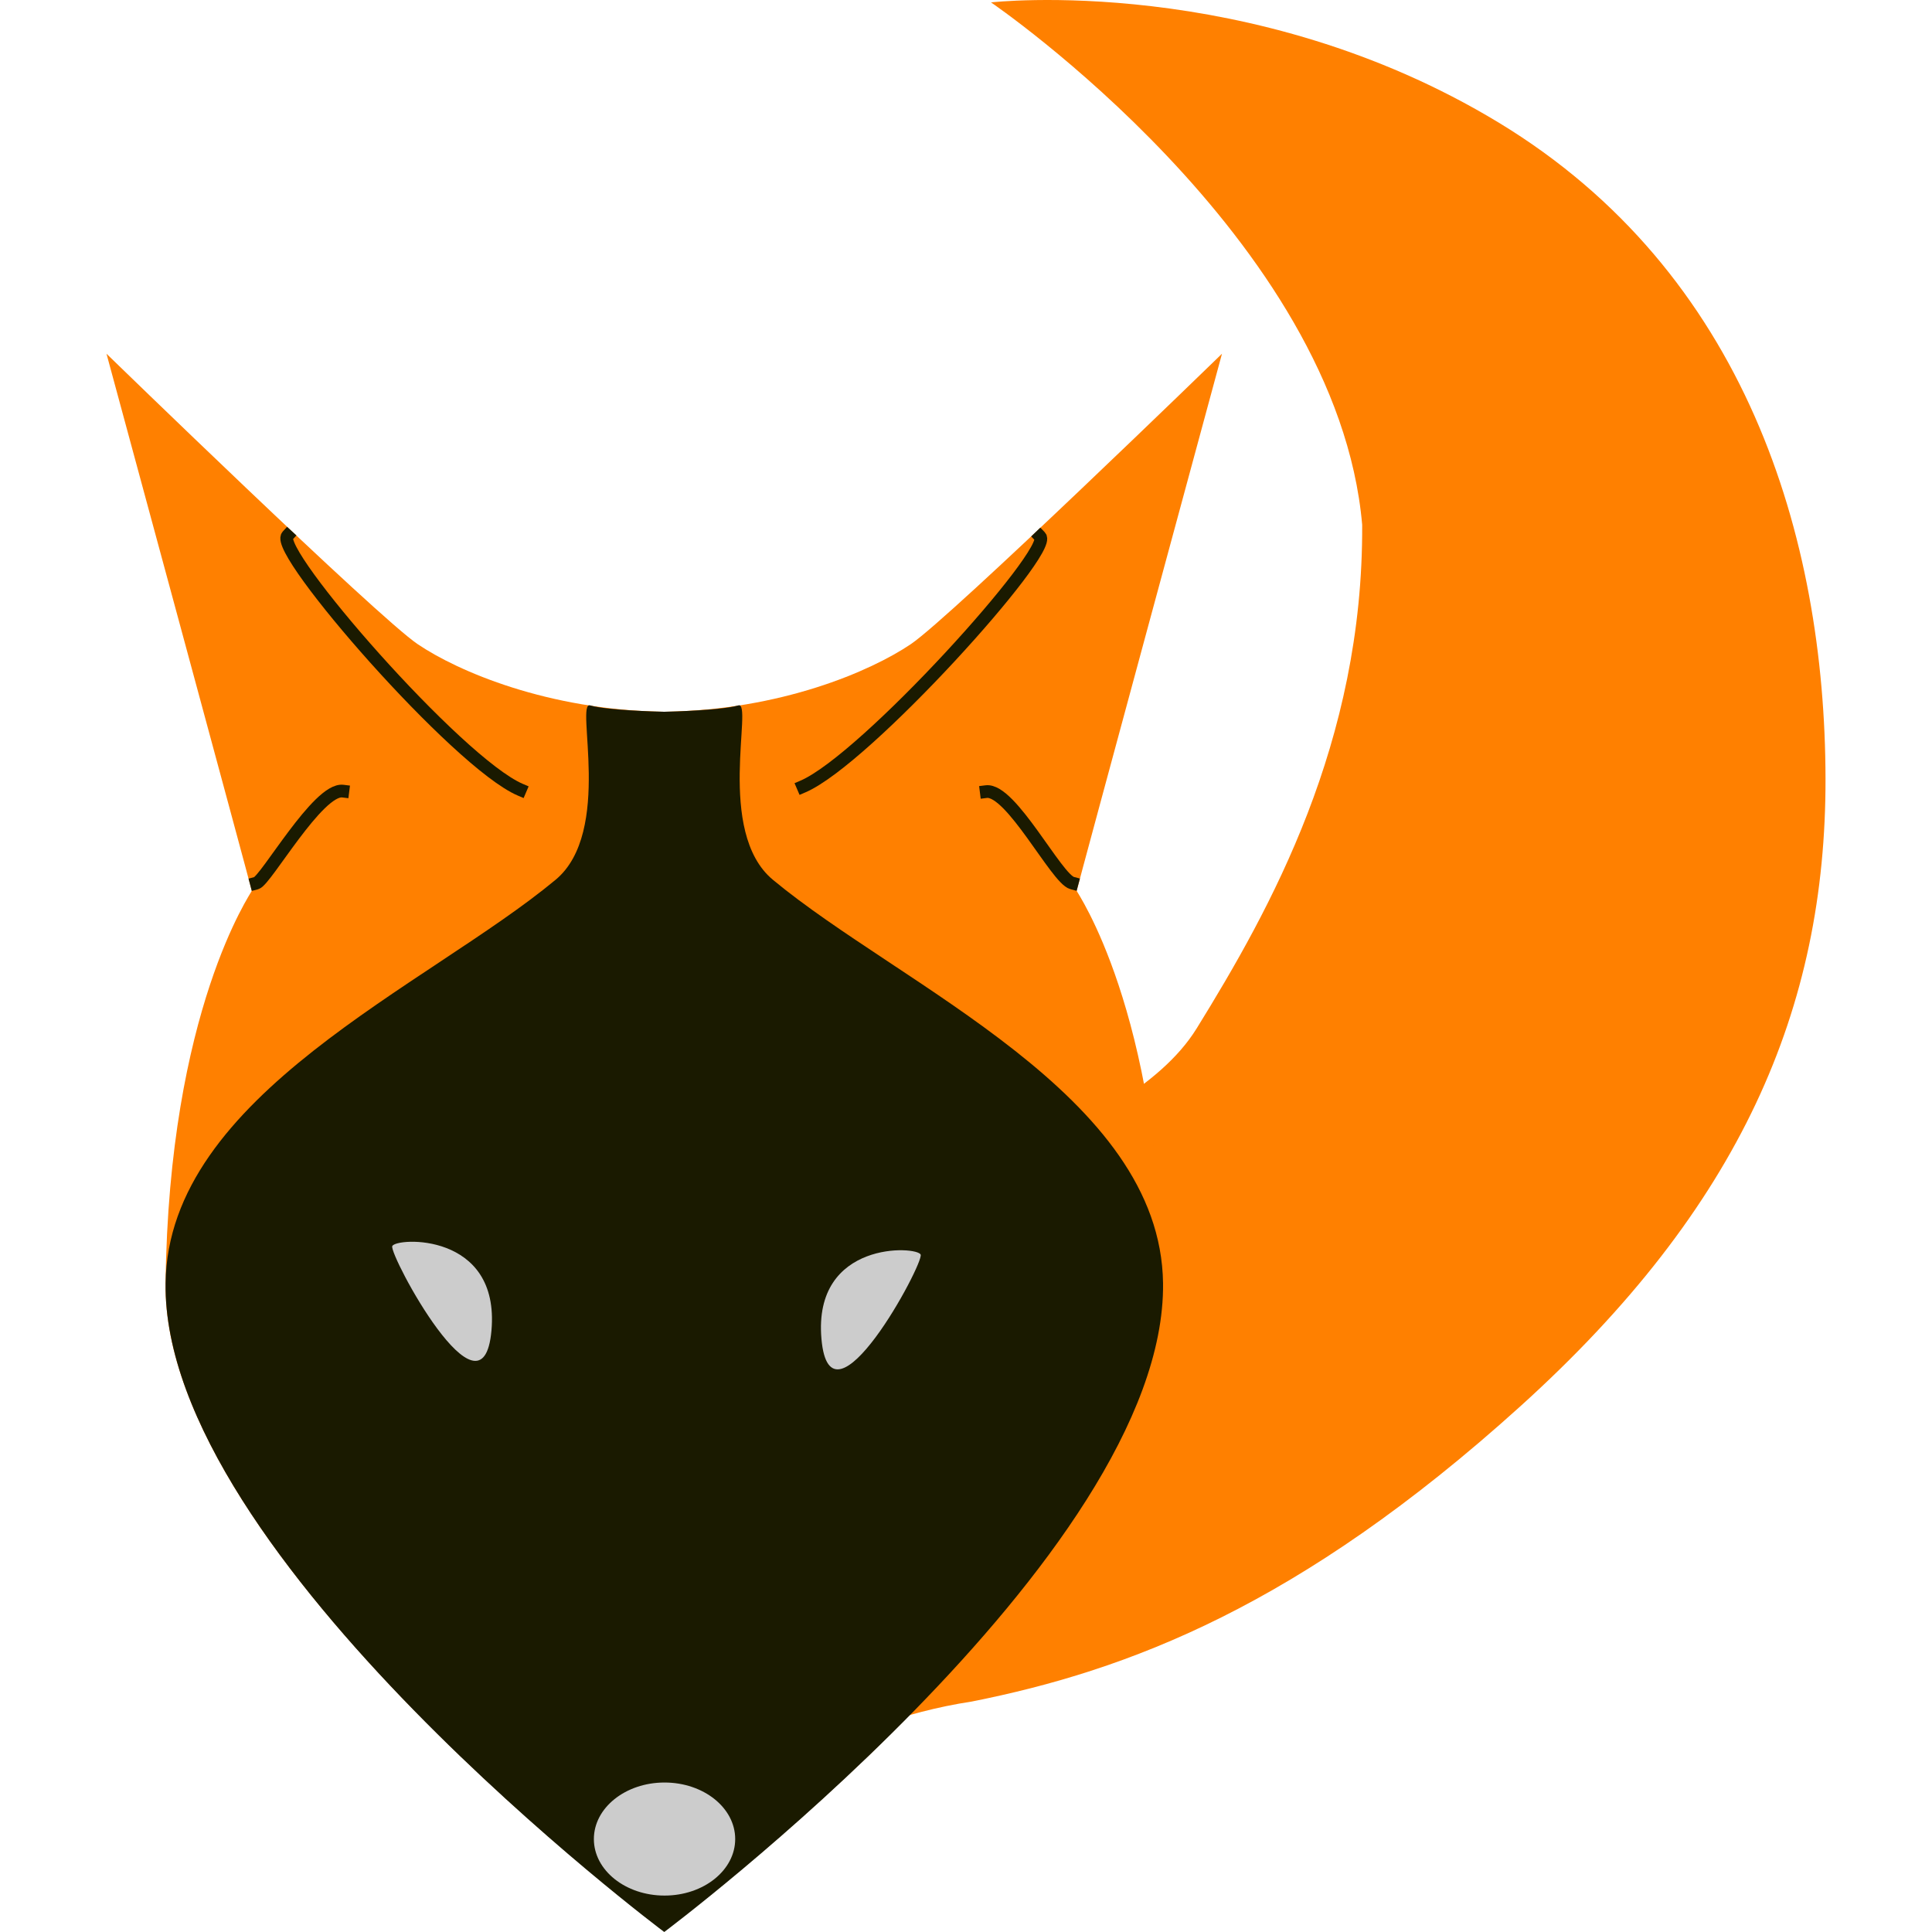
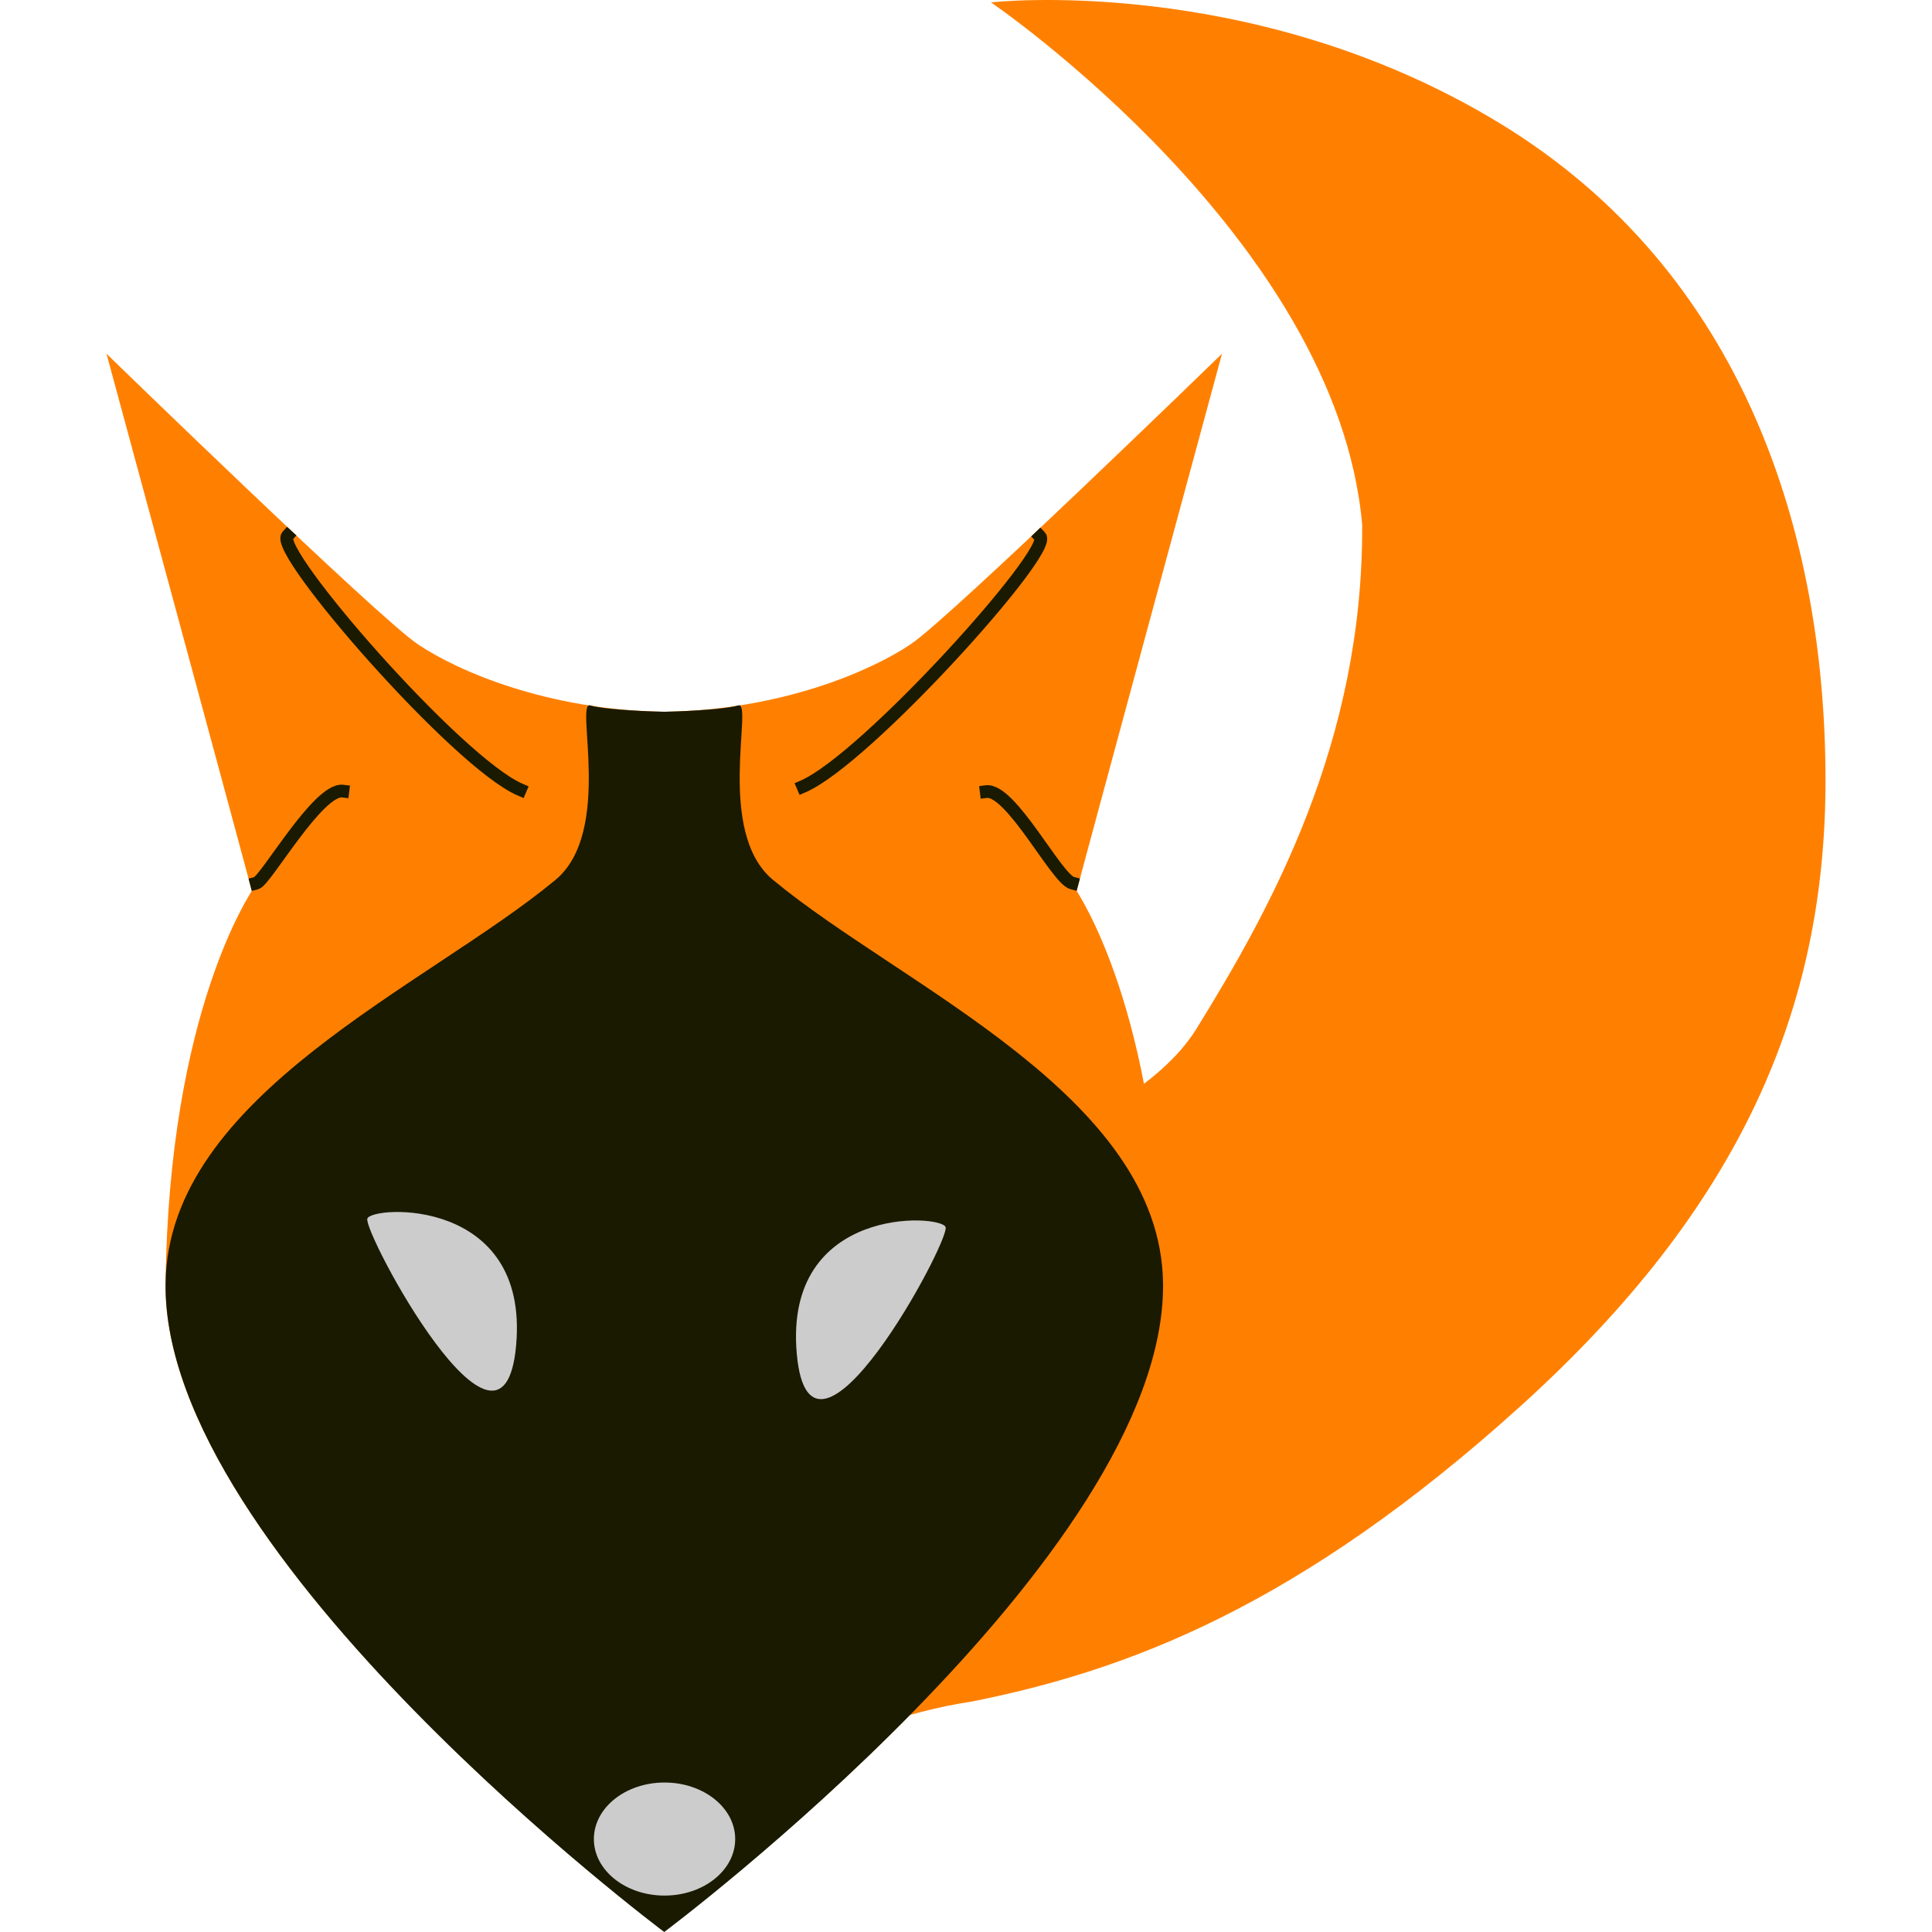
<svg xmlns="http://www.w3.org/2000/svg" width="1367.049" height="1367.049" viewBox="0 0 1366.856 1366.857" version="1.1" id="svg1" xml:space="preserve">
  <defs id="defs1" />
  <g id="g13" transform="translate(-10.06888,-26.16529)">
    <path id="Tail" fill="none" stroke="black" stroke-width="1" d="m 522.003,1293.965 c -72.1,-51.3 -9.41,-180.908 47.59,-307.808 57,-126.9 234.795,-147.803 287.095,-232.403 52.3,-84.6 117.9,-202.3 117.1,-356.3 -17.7,-202.7 -262.595,-369.597 -262.595,-369.597 0,0 184.096,-21 359.096,85 174.9,106 231.013,293.133 231.3,464.3 0.271,161.954 -59.7,302.9 -216.2,444.2 -156.4,141.3 -277.582,186.658 -387.696,208.6 -99.216,15.058 -166.99,70.308 -175.69,64.008 z" style="display:inline;fill:#ff8000;fill-opacity:1;stroke:none;stroke-width:6.899;stroke-dasharray:none;stroke-opacity:1" />
    <path id="Head" fill="none" stroke="black" stroke-width="1" d="m 480.005,1392.522 c 0,0 355.2,-265.2 352.9,-458.5 -2.4,-193.3 -61.1,-276.7 -61.1,-277.6 0,-0.9 102.8,-380 102.8,-380 0,0 -191.8,186.4 -220.2,205.5 -28.3,19.1 -92,46.7 -174.4,47.8 m 0,862.8 c 0,0 -355.2,-265.2 -352.8,-458.5 2.3,-193.3 61,-276.7 61,-277.6 0,-0.9 -102.8,-380 -102.8,-380 0,0 191.8,186.4 220.2,205.5 28.3,19.1 92,46.7 174.4,47.8" style="display:inline;fill:#ff8000;fill-opacity:1;stroke:none;stroke-width:7.999;stroke-dasharray:none;stroke-opacity:1" />
    <path id="Face Pattern copy" fill="none" stroke="black" stroke-width="1" d="m 480.005,529.722 c 6.9,-0.1 41.5,-1.2 52.4,-4.5 10.9,-3.3 -16.4,89.5 24.5,123.4 90.4,75.1 274.3,152.2 276,285.4 2.3,193.3 -352.9,459 -352.9,459 0,0 0,0 0,0 0,0 -355.2,-265.7 -352.8,-459 1.6,-133.2 185.5,-210.3 275.9,-285.4 40.9,-33.9 13.6,-126.7 24.5,-123.4 10.9,3.3 45.5,4.4 52.4,4.5" style="display:inline;fill:#1a1a00;fill-opacity:1;stroke:none" />
    <g id="g14" transform="matrix(1.193618,0,0,1.5,-91.8732,-474.9129)">
-       <path id="eye" fill="none" stroke="black" stroke-width="1" d="m 317.904,921.822 c -1.8,4.2 53.6,86.5 58.8,39.8 5.2,-46.7 -57,-43.9 -58.8,-39.8 z" style="fill:#cccccc;fill-opacity:1;stroke:none" />
-       <path id="eye copy" fill="none" stroke="black" stroke-width="1" d="m 631.105,925.822 c 1.9,4.2 -53.6,86.5 -58.8,39.8 -5.2,-46.7 57,-43.9 58.8,-39.8 z" style="fill:#cccccc;fill-opacity:1;stroke:none" />
+       <path id="eye" fill="none" stroke="black" stroke-width="1.5" d="m 303.138,908.82 c -2.7,6.3 80.4,129.75 88.2,59.7 7.8,-70.05 -85.5,-65.85 -88.2,-59.7 z" style="fill:#cccccc;fill-opacity:1;stroke:none" />
+       <path id="eye copy" fill="none" stroke="black" stroke-width="1.5" d="m 645.87,912.82 c 2.85,6.3 -80.4,129.75 -88.2,59.7 -7.8,-70.05 85.5,-65.85 88.2,-59.7 z" style="fill:#cccccc;fill-opacity:1;stroke:none" />
    </g>
    <path id="Ear Strokes #2" fill="none" stroke="black" stroke-width="1" d="m 578.101,582.62 c 44.4,-19 177.429,-166.821 167.866,-176.8" style="stroke:#1a1a00;stroke-width:8.999;stroke-linecap:square;stroke-linejoin:miter;stroke-dasharray:none;stroke-opacity:1" />
    <path id="Ear Strokes copy" fill="none" stroke="black" stroke-width="1" d="m 707.804,586.222 c 17.5,-2.2 49.758,61.741 60.781,64.685" style="stroke:#1a1a00;stroke-width:8.999;stroke-linecap:square;stroke-linejoin:miter;stroke-dasharray:none;stroke-opacity:1" />
    <path id="Ear Strokes #1" fill="none" stroke="black" stroke-width="1" d="m 378.155,584.872 c -44.4,-19 -174.686,-168.745 -164.725,-179.625" style="stroke:#1a1a00;stroke-width:8.999;stroke-linecap:square;stroke-linejoin:miter;stroke-dasharray:none;stroke-opacity:1" />
    <path id="Ear Strokes" fill="none" stroke="black" stroke-width="1" d="m 252.646,585.868 c -17.493,-2.189 -54.556,63.351 -61.235,65.114" style="stroke:#1a1a00;stroke-width:8.999;stroke-linecap:square;stroke-linejoin:miter;stroke-dasharray:none;stroke-opacity:1" />
    <ellipse style="fill:#cccccc;stroke:none;stroke-width:8.999;stroke-linecap:square" id="path1" ry="39.994" rx="49.993" cy="1301.092" cx="394.81" transform="translate(85.4045,26.16513)" />
  </g>
</svg>
